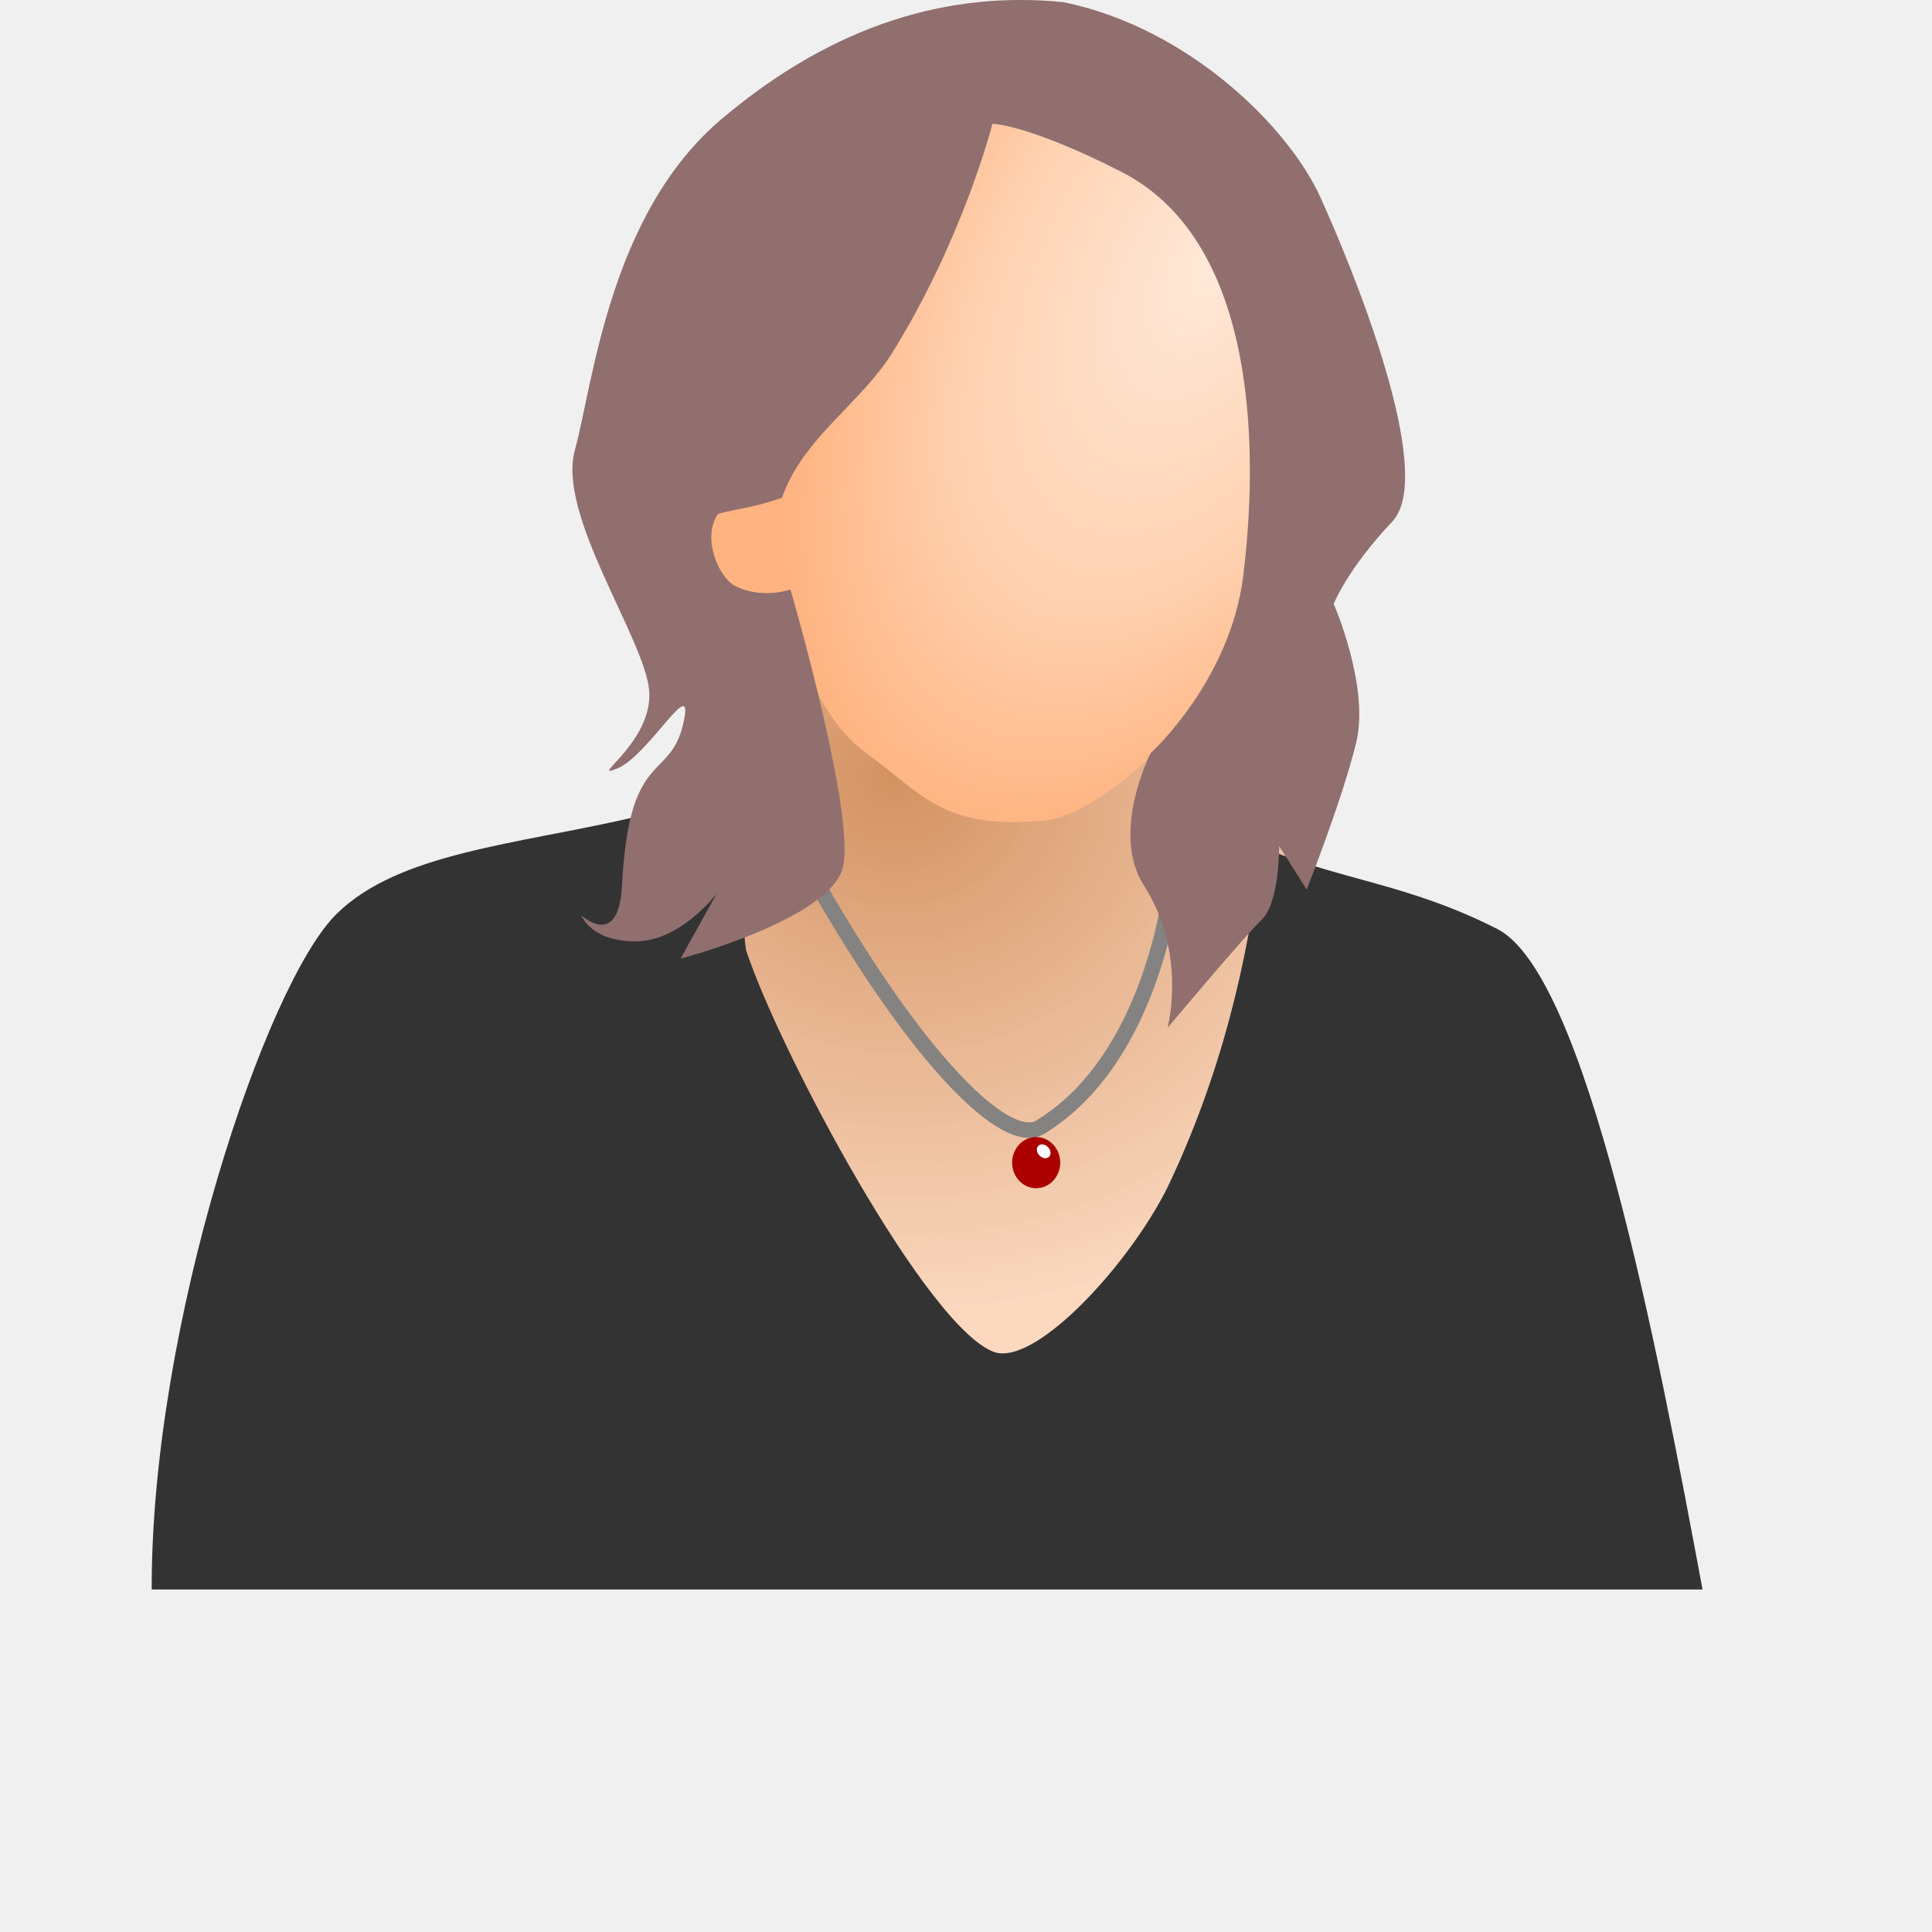
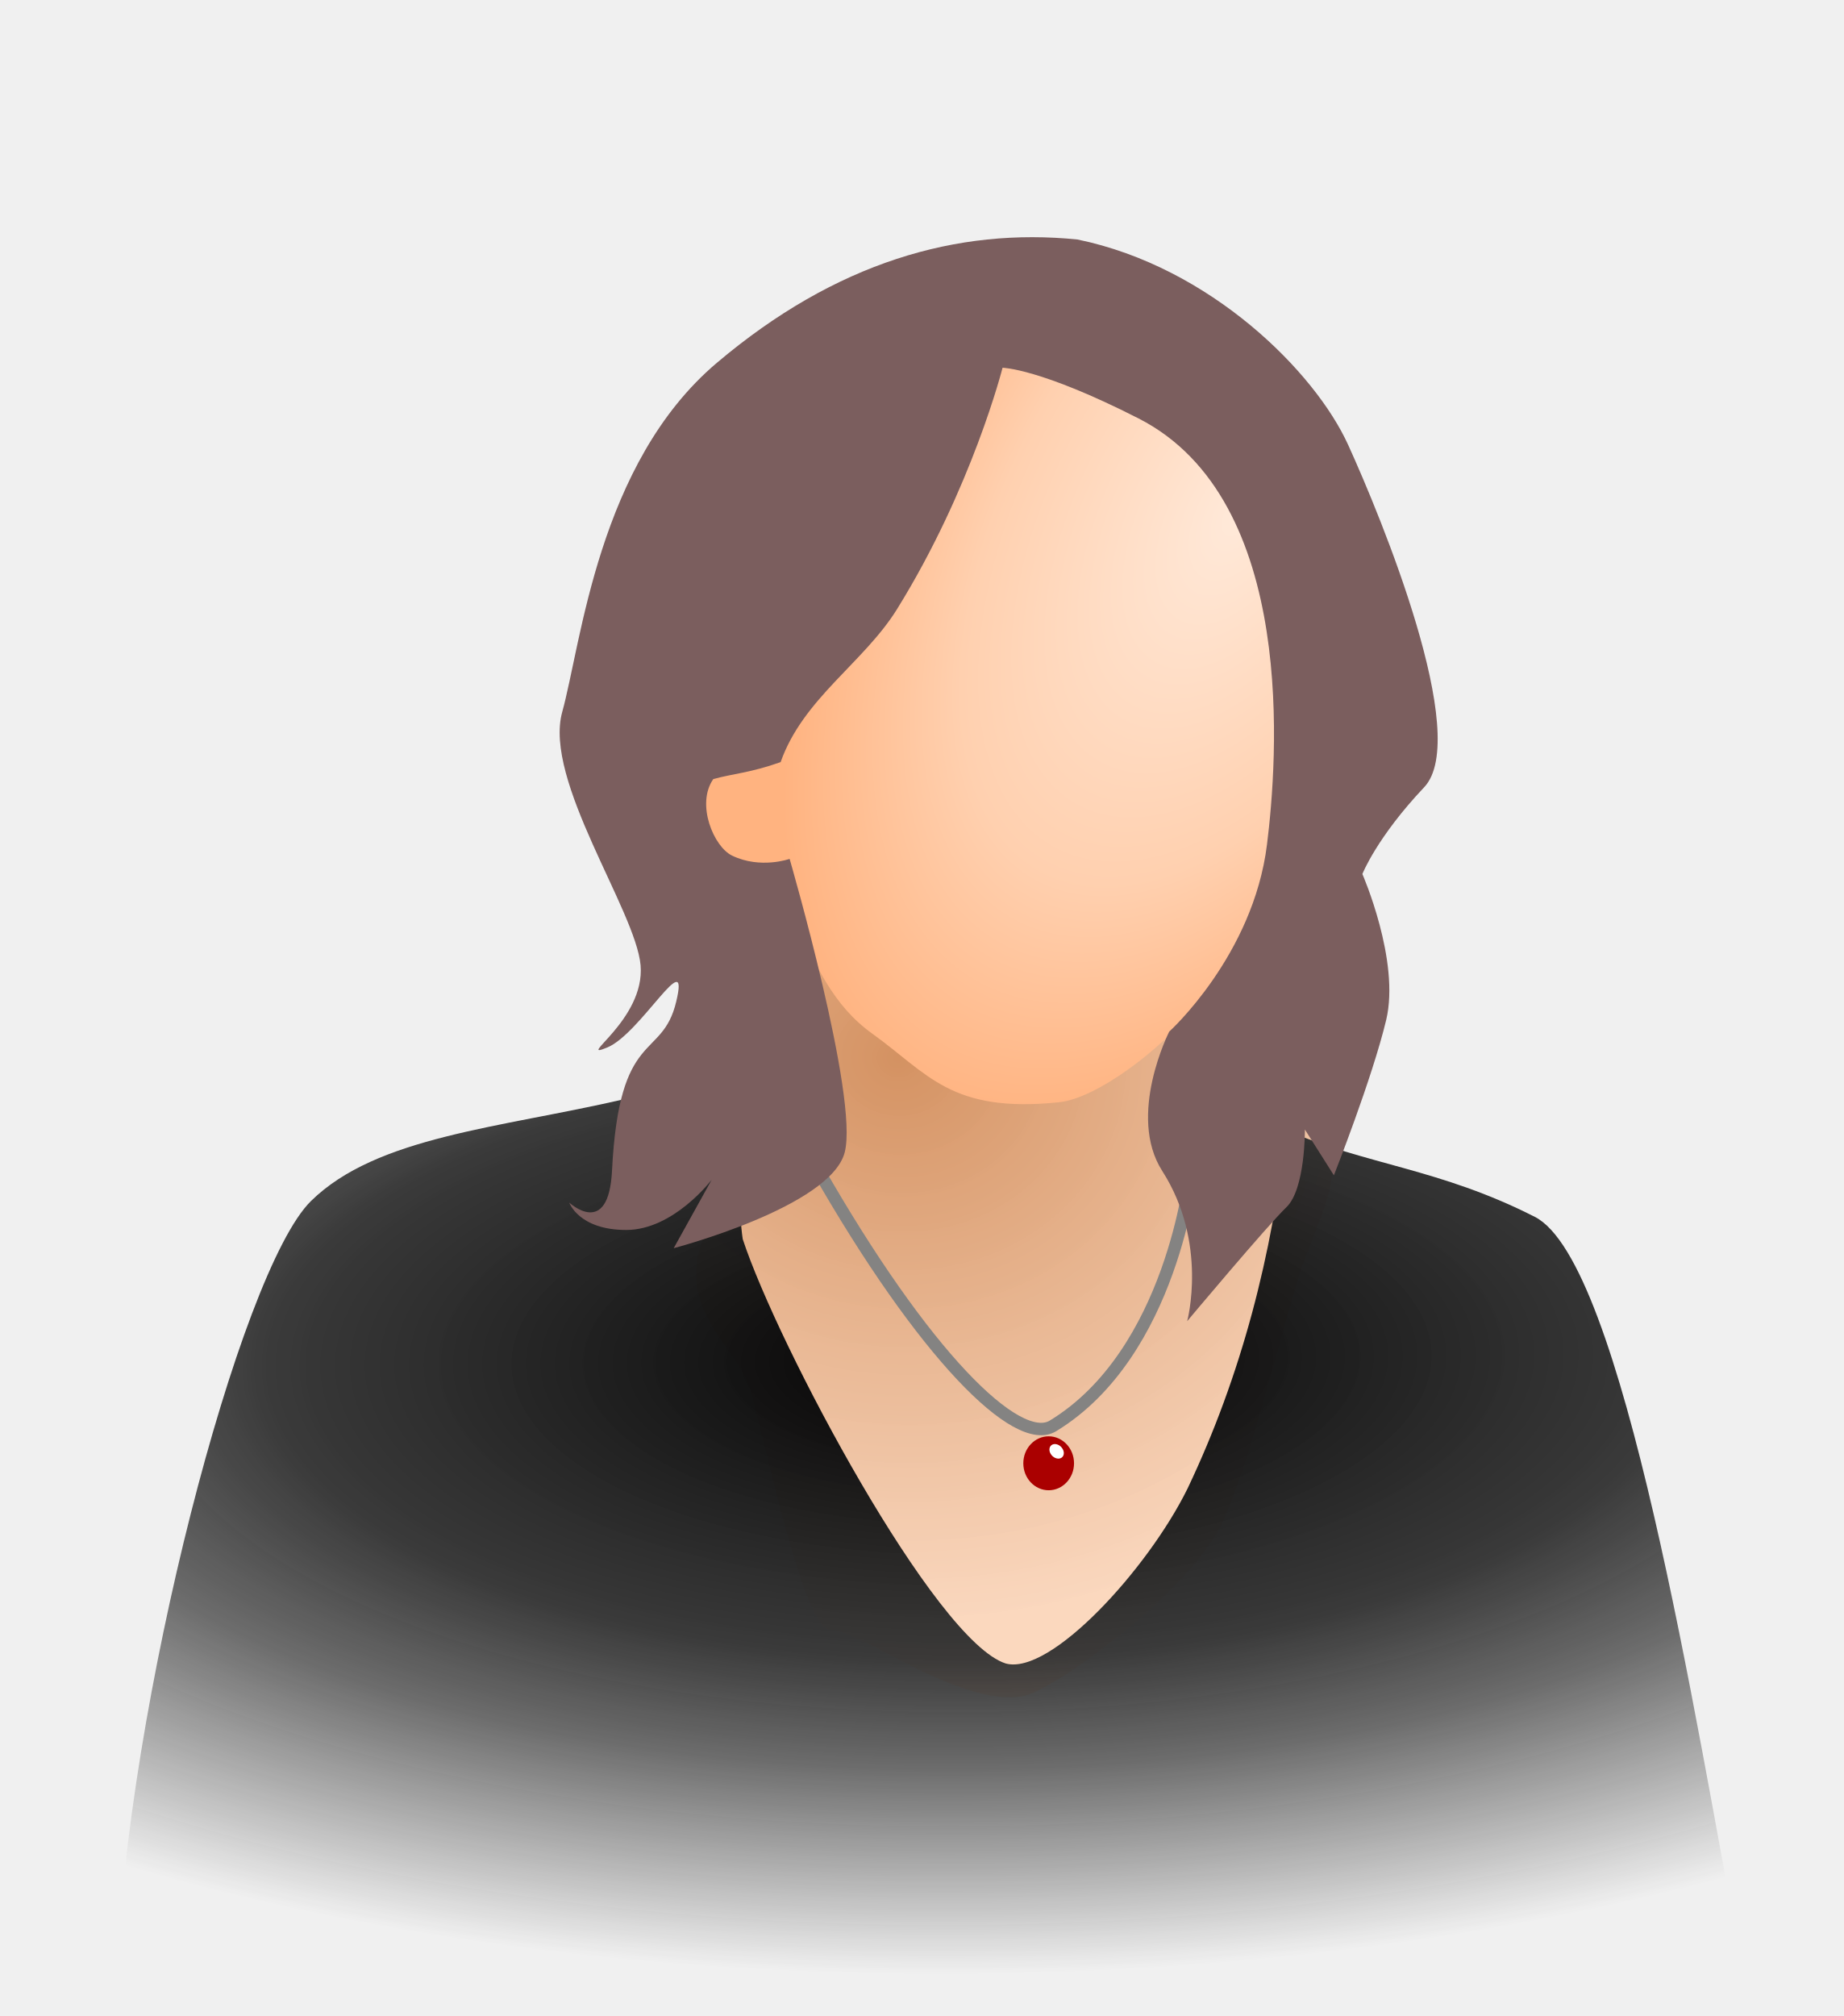
- <svg xmlns="http://www.w3.org/2000/svg" xmlns:xlink="http://www.w3.org/1999/xlink" width="90" height="90" viewBox="0 0 23.812 23.812" version="1.1" id="svg2787">
+ <svg xmlns="http://www.w3.org/2000/svg" xmlns:xlink="http://www.w3.org/1999/xlink" width="107" height="117" viewBox="0 0 28.31 30.956" version="1.1" id="svg2787">
  <defs id="defs2784">
+     <linearGradient id="linearGradient2">
+       <stop style="stop-color:#000000;stop-opacity:1;" offset="0" id="stop3" />
+       <stop style="stop-color:#333333;stop-opacity:0.961;" offset="0.486" id="stop5" />
+       <stop style="stop-color:#333333;stop-opacity:0.706;" offset="0.66" id="stop6" />
+       <stop style="stop-color:#333333;stop-opacity:0;" offset="1" id="stop4" />
+     </linearGradient>
    <linearGradient id="linearGradient1">
      <stop style="stop-color:#d49262;stop-opacity:1;" offset="0" id="stop1" />
      <stop style="stop-color:#fbd6bb;stop-opacity:0.943;" offset="1" id="stop2" />
    </linearGradient>
    <linearGradient id="linearGradient26559">
      <stop style="stop-color:#ffe9d9;stop-opacity:1;" offset="0" id="stop26555" />
      <stop style="stop-color:#ffd0af;stop-opacity:1;" offset="0.608" id="stop26563" />
      <stop style="stop-color:#ffb380;stop-opacity:1;" offset="1" id="stop26557" />
    </linearGradient>
    <radialGradient xlink:href="#linearGradient26559" id="radialGradient26561-8-4-3" cx="50.035" cy="10.592" fx="50.035" fy="10.592" r="5.772" gradientTransform="matrix(-0.6380232,1.185159,0.6646792,0.3304099,40.39825,-59.59677)" gradientUnits="userSpaceOnUse" />
    <mask maskUnits="userSpaceOnUse" id="mask10222">
      <circle style="fill:#ffffff;fill-opacity:1;fill-rule:evenodd;stroke-width:0.224" id="circle10224" cx="13.229" cy="14.817" r="11" />
    </mask>
    <radialGradient xlink:href="#linearGradient1" id="radialGradient2" cx="-13.077" cy="15.058" fx="-13.077" fy="15.058" r="5.211" gradientTransform="matrix(-0.2515372,1.227448,-1.329262,-0.2696845,28.26326,29.67175)" gradientUnits="userSpaceOnUse" />
+     <radialGradient xlink:href="#linearGradient2" id="radialGradient6" cx="12.247" cy="12.77" fx="12.247" fy="12.77" r="9.51" gradientTransform="matrix(1.780755,-0.01970107,0.0083491,0.7546661,-9.515354,3.689648)" gradientUnits="userSpaceOnUse" />
  </defs>
  <g id="layer1">
-     <g id="g1" transform="translate(-0.5291667,0.03659203)">
+     <g id="g1" transform="matrix(1.31382,0,0,1.31382,-1.369389,3.6907)" style="stroke-width:0.761">
      <path id="path13238-1-2-5-8-1" style="fill:url(#radialGradient2);fill-opacity:1;stroke:#000000;stroke-width:0;stroke-linecap:butt;stroke-linejoin:miter;stroke-dasharray:none;stroke-opacity:1" d="m 14.858,8.934 c 0.478,0.439 0.809,0.247 1.048,0.862 0.328,0.844 0.619,0.503 0.699,0.892 0.081,0.396 -0.248,0.978 -0.374,1.393 -0.249,0.822 -0.586,2.208 -0.892,2.884 -0.306,0.676 -1.527,1.672 -2.197,2.001 -0.67,0.329 -2.084,-0.748 -2.391,-0.73 -0.306,0.018 -0.759,-2.162 -0.931,-2.784 C 9.649,12.83 8.596,12.355 9.63,11.057 10.663,9.76 10.176,8.506 10.157,8.268 c -0.019,-0.238 0.691,0.171 0.825,0.317 0.134,0.146 0.682,0.71 1.481,1.042 0.705,0.293 1.289,0.162 1.489,-0.037 0.212,-0.211 1.022,-1.047 1.022,-1.047 z" />
      <path style="fill:url(#radialGradient26561-8-4-3);fill-opacity:1;stroke:#000000;stroke-width:0;stroke-linecap:butt;stroke-linejoin:miter;stroke-dasharray:none;stroke-opacity:1" d="m 15.142,2.245 c 0.433,0.62 0.807,1.767 0.839,3.038 0.032,1.304 -0.038,2.488 -0.933,3.636 C 14.625,9.461 13.857,10.028 13.424,10.073 12.156,10.206 11.889,9.738 11.24,9.273 10.783,8.945 10.57,8.48 10.277,7.806 10.209,7.648 10.166,7.64 10.098,7.47 10.07,7.4 10.051,7.418 9.815,7.447 9.67,7.465 8.875,6.48 8.819,6.194 8.781,5.998 10.066,6.006 10.102,5.9 10.48,4.763 10.923,5 11.032,4.431 11.14,3.863 11.816,2.06 12.663,1.426 c 1.057,0.098 1.775,0.198 2.479,0.819 z" id="path12892-7-4-9-0-9" />
-       <path id="path3866-5-8-8-7" mask="none" style="fill:#333333;fill-opacity:1;stroke:#000000;stroke-width:0;stroke-linecap:butt;stroke-linejoin:miter;stroke-dasharray:none;stroke-opacity:0" d="m 9.775,9.409 c 0,0 -0.152,0.331 -1.443,0.63 C 6.881,10.375 5.445,10.472 4.677,11.228 3.806,12.085 2.39,16.298 2.399,19.554 h 19.114 c -0.561,-3.013 -1.435,-7.583 -2.53,-8.141 -1.113,-0.567 -1.972,-0.606 -2.907,-1.014 -0.162,1.455 -0.52,2.86 -1.152,4.188 -0.461,0.937 -1.601,2.188 -2.125,2.046 -0.829,-0.263 -2.67,-3.727 -3.075,-4.96 -0.101,-0.67 0.052,-2.264 0.052,-2.264 z" />
-       <path style="fill:none;stroke:#848382;stroke-width:0.191;stroke-linecap:round;stroke-linejoin:miter;stroke-dasharray:none;stroke-opacity:1" d="m 14.963,10.895 c 0,0 -0.217,2.112 -1.613,2.961 -0.419,0.254 -1.509,-0.827 -2.758,-3.014" id="path27717-0-1-6" />
-       <path style="fill:#916f6f;stroke:#000000;stroke-width:0;stroke-linecap:butt;stroke-linejoin:miter;stroke-dasharray:none;stroke-opacity:1" d="m 13.637,-0.01 c 1.554,0.32 2.776,1.547 3.164,2.401 0.389,0.854 1.443,3.414 0.888,4.001 -0.555,0.587 -0.722,1.014 -0.722,1.014 0,0 0.444,1.014 0.278,1.707 -0.167,0.694 -0.611,1.814 -0.611,1.814 l -0.339,-0.535 c 0,0 0.006,0.695 -0.216,0.908 -0.222,0.213 -1.16,1.332 -1.16,1.332 0,0 0.248,-0.913 -0.291,-1.755 -0.417,-0.65 0.081,-1.629 0.081,-1.629 0,0 0.982,-0.888 1.143,-2.187 0.119,-0.959 0.37,-4.024 -1.5,-4.979 -1.153,-0.588 -1.591,-0.593 -1.591,-0.593 0,0 -0.357,1.409 -1.234,2.822 -0.388,0.625 -1.1,1.046 -1.36,1.787 -0.356,0.126 -0.554,0.134 -0.787,0.198 -0.205,0.293 0.005,0.792 0.22,0.895 0.333,0.16 0.672,0.038 0.672,0.038 0,0 0.811,2.79 0.644,3.43 -0.167,0.64 -1.999,1.12 -1.999,1.12 l 0.444,-0.8 c 0,0 -0.444,0.587 -0.999,0.587 -0.555,0 -0.666,-0.32 -0.666,-0.32 0,0 0.46,0.428 0.5,-0.373 C 8.28,9.193 8.78,9.593 8.946,8.899 9.113,8.206 8.53,9.273 8.141,9.433 7.753,9.593 8.585,9.113 8.53,8.473 8.474,7.832 7.392,6.312 7.614,5.512 7.836,4.712 8.034,2.604 9.422,1.431 10.81,0.257 12.231,-0.152 13.637,-0.01 Z" id="path26059-6-5-7" />
-       <g id="g27721-2-8-1" transform="matrix(-0.5551354,0,0,0.5334449,44.39484,-1.100202)" style="stroke-width:1.325">
-         <ellipse style="fill:#aa0000;fill-opacity:1;fill-rule:evenodd;stroke-width:0.351" id="path11936-3-7-4-3-1" cx="56.013" cy="28.856" rx="0.534" ry="0.591" />
-         <ellipse style="fill:#ffffff;fill-rule:evenodd;stroke-width:0.351" id="path12898-2-3-7-8-0" cx="61.474" cy="-12.193" rx="0.135" ry="0.174" transform="matrix(0.7845642,0.6200476,-0.6245485,0.780986,0,0)" />
+       <path id="path3866-5-8-8-7" mask="none" style="fill:url(#radialGradient6);stroke:#000000;stroke-width:0;stroke-linecap:butt;stroke-linejoin:miter;stroke-dasharray:none;stroke-opacity:0" d="m 9.775,9.409 c 0,0 -0.152,0.331 -1.443,0.63 -1.451,0.336 -2.886,0.433 -3.655,1.189 -0.832,0.819 -2.162,5.911 -2.271,9.095 0.023,0.238 0.021,0.493 0.465,0.439 H 20.955 c 0.374,0.027 0.518,-0.158 0.458,-0.531 -0.562,-2.992 -1.399,-8.293 -2.43,-8.818 -1.113,-0.567 -1.972,-0.606 -2.907,-1.014 -0.162,1.455 -0.52,2.86 -1.152,4.188 -0.461,0.937 -1.601,2.188 -2.125,2.046 -0.829,-0.263 -2.67,-3.727 -3.075,-4.96 -0.101,-0.67 0.052,-2.264 0.052,-2.264 z" />
+       <path style="fill:none;stroke:#848382;stroke-width:0.145;stroke-linecap:round;stroke-linejoin:miter;stroke-dasharray:none;stroke-opacity:1" d="m 14.963,10.895 c 0,0 -0.217,2.112 -1.613,2.961 -0.419,0.254 -1.509,-0.827 -2.758,-3.014" id="path27717-0-1-6" />
+       <path style="fill:#7b5e5e;fill-opacity:1;stroke:#000000;stroke-width:0;stroke-linecap:butt;stroke-linejoin:miter;stroke-dasharray:none;stroke-opacity:1" d="m 13.637,-0.01 c 1.554,0.32 2.776,1.547 3.164,2.401 0.389,0.854 1.443,3.414 0.888,4.001 -0.555,0.587 -0.722,1.014 -0.722,1.014 0,0 0.444,1.014 0.278,1.707 -0.167,0.694 -0.611,1.814 -0.611,1.814 l -0.339,-0.535 c 0,0 0.006,0.695 -0.216,0.908 -0.222,0.213 -1.16,1.332 -1.16,1.332 0,0 0.248,-0.913 -0.291,-1.755 -0.417,-0.65 0.081,-1.629 0.081,-1.629 0,0 0.982,-0.888 1.143,-2.187 0.119,-0.959 0.37,-4.024 -1.5,-4.979 -1.153,-0.588 -1.591,-0.593 -1.591,-0.593 0,0 -0.357,1.409 -1.234,2.822 -0.388,0.625 -1.1,1.046 -1.36,1.787 -0.356,0.126 -0.554,0.134 -0.787,0.198 -0.205,0.293 0.005,0.792 0.22,0.895 0.333,0.16 0.672,0.038 0.672,0.038 0,0 0.811,2.79 0.644,3.43 -0.167,0.64 -1.999,1.12 -1.999,1.12 l 0.444,-0.8 c 0,0 -0.444,0.587 -0.999,0.587 -0.555,0 -0.666,-0.32 -0.666,-0.32 0,0 0.46,0.428 0.5,-0.373 C 8.28,9.193 8.78,9.593 8.946,8.899 9.113,8.206 8.53,9.273 8.141,9.433 7.753,9.593 8.585,9.113 8.53,8.473 8.474,7.832 7.392,6.312 7.614,5.512 7.836,4.712 8.034,2.604 9.422,1.431 10.81,0.257 12.231,-0.152 13.637,-0.01 Z" id="path26059-6-5-7" />
+       <g id="g27721-2-8-1" transform="matrix(-0.5551354,0,0,0.5334449,44.39484,-1.100202)" style="stroke-width:1.009">
+         <ellipse style="fill:#aa0000;fill-opacity:1;fill-rule:evenodd;stroke-width:0.267" id="path11936-3-7-4-3-1" cx="56.013" cy="28.856" rx="0.534" ry="0.591" />
+         <ellipse style="fill:#ffffff;fill-rule:evenodd;stroke-width:0.267" id="path12898-2-3-7-8-0" cx="61.474" cy="-12.193" rx="0.135" ry="0.174" transform="matrix(0.7845642,0.6200476,-0.6245485,0.780986,0,0)" />
      </g>
    </g>
  </g>
</svg>
